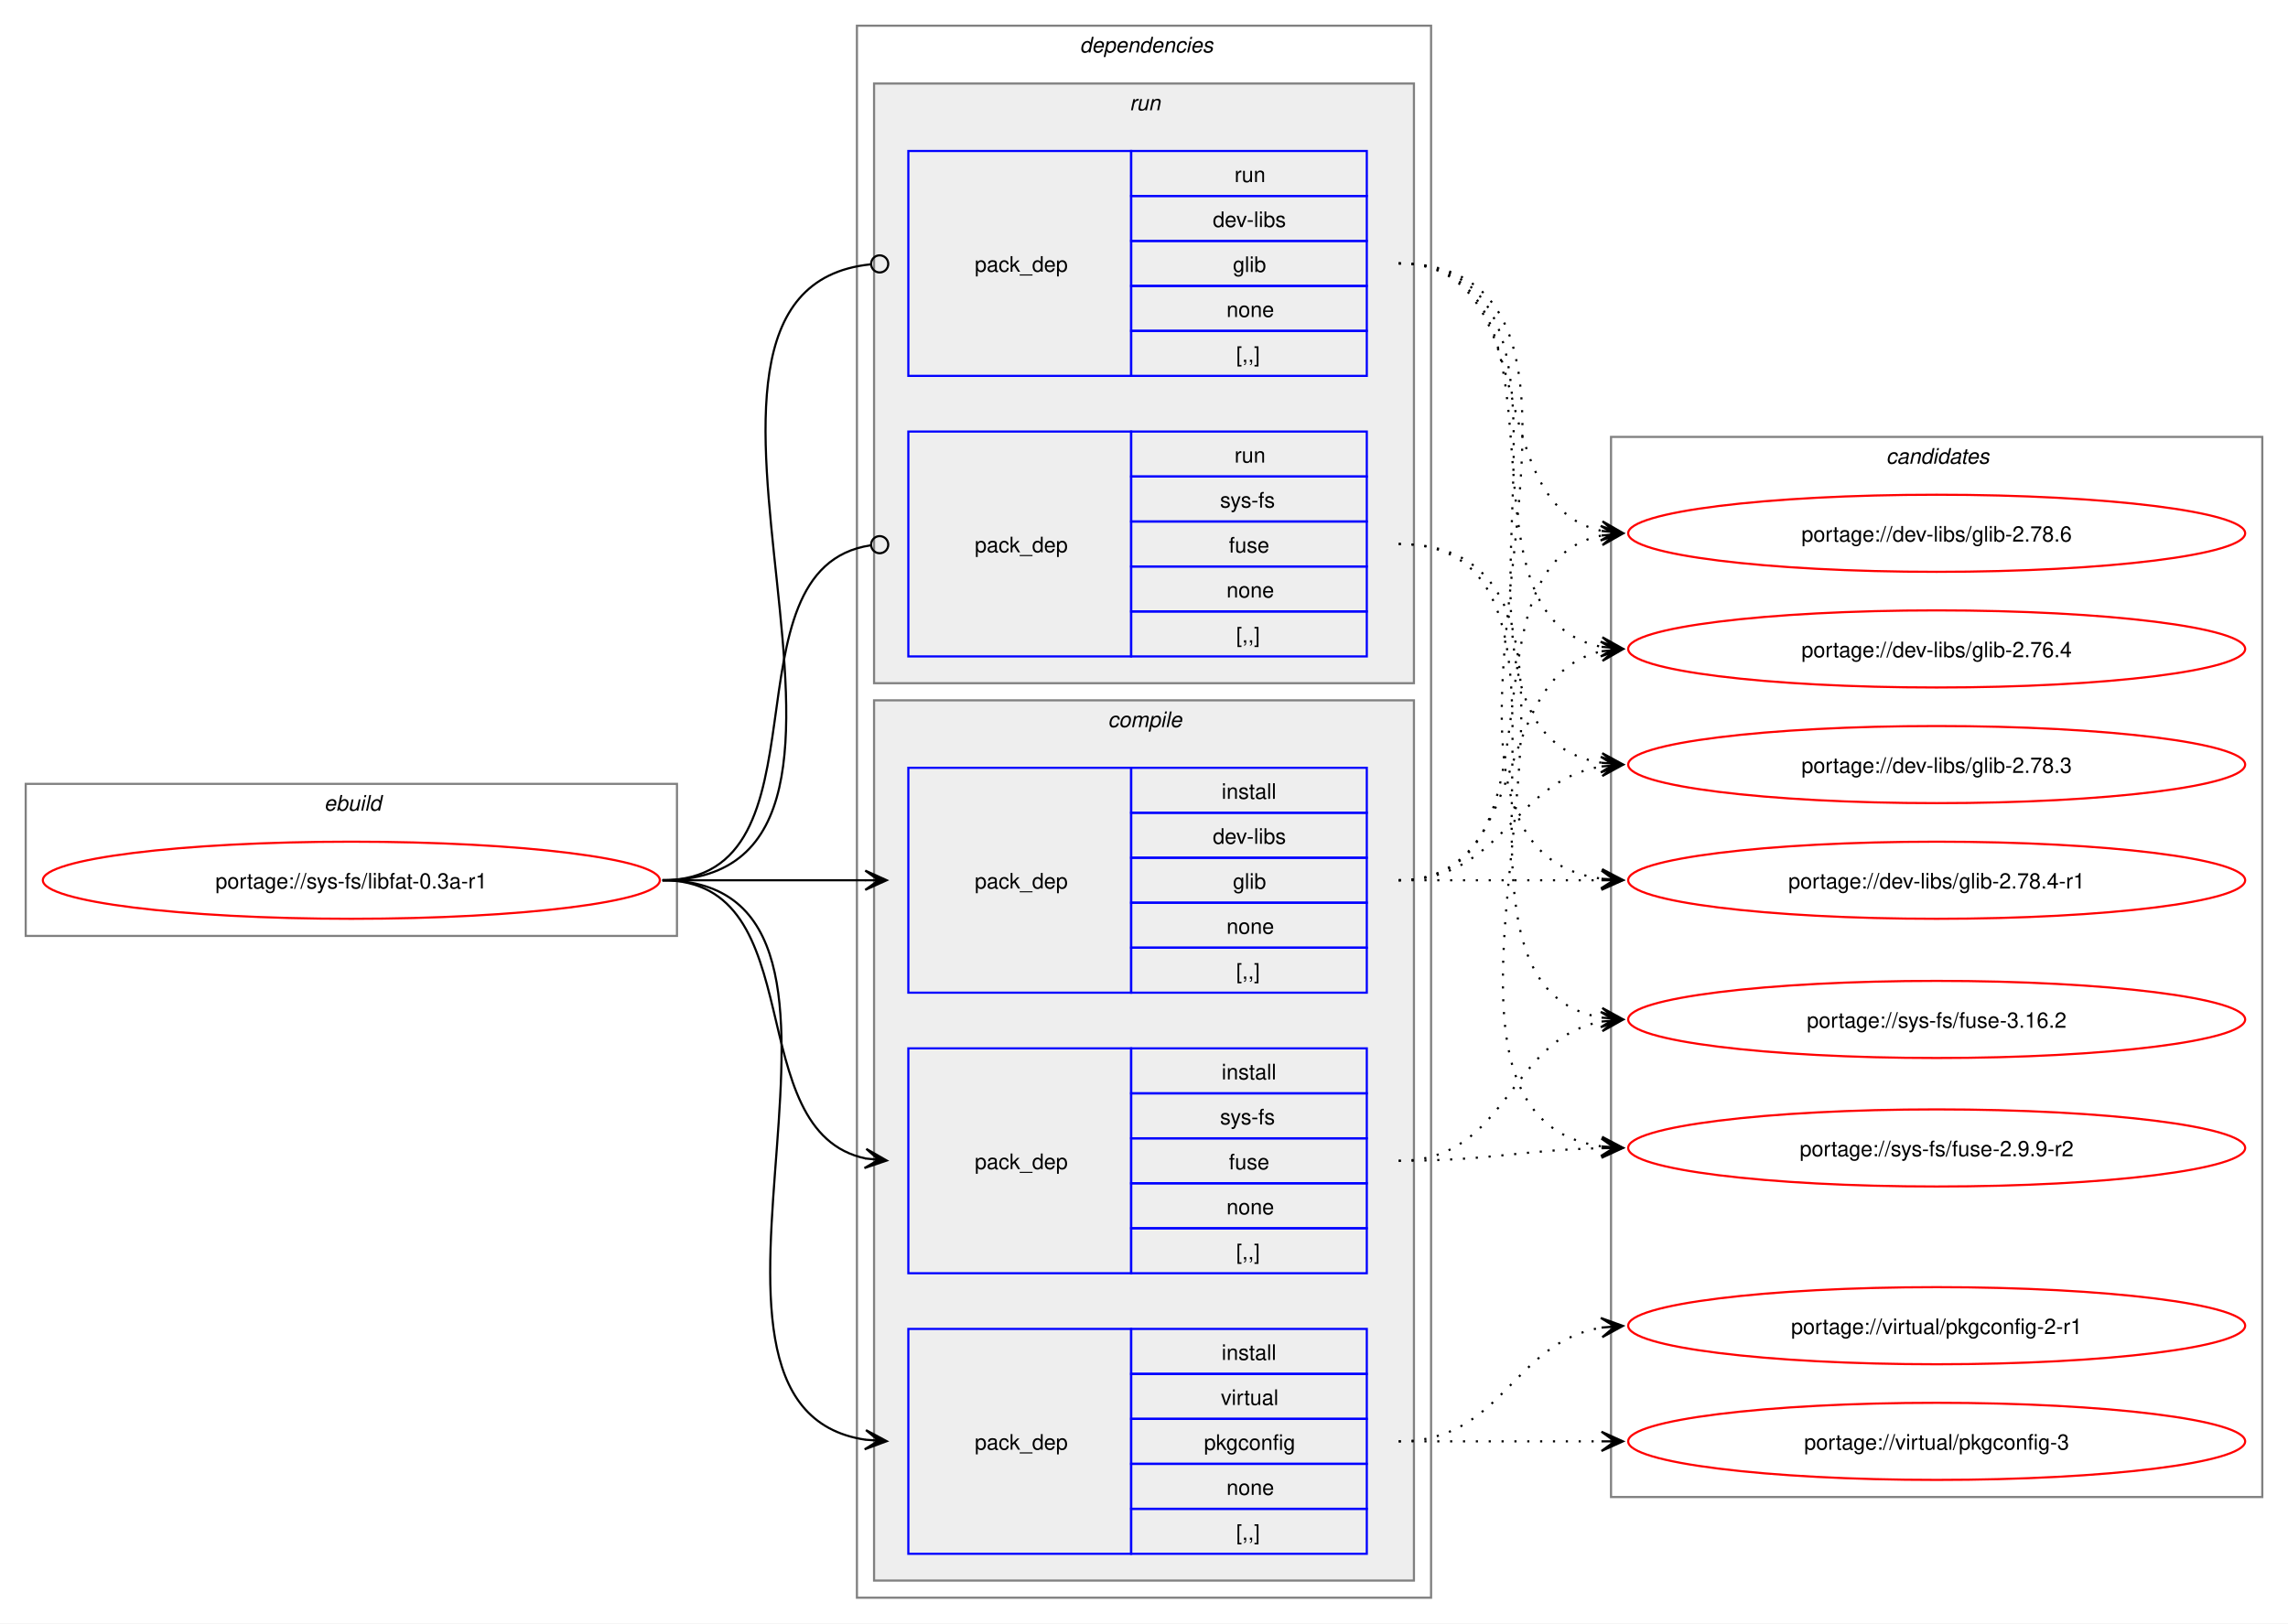
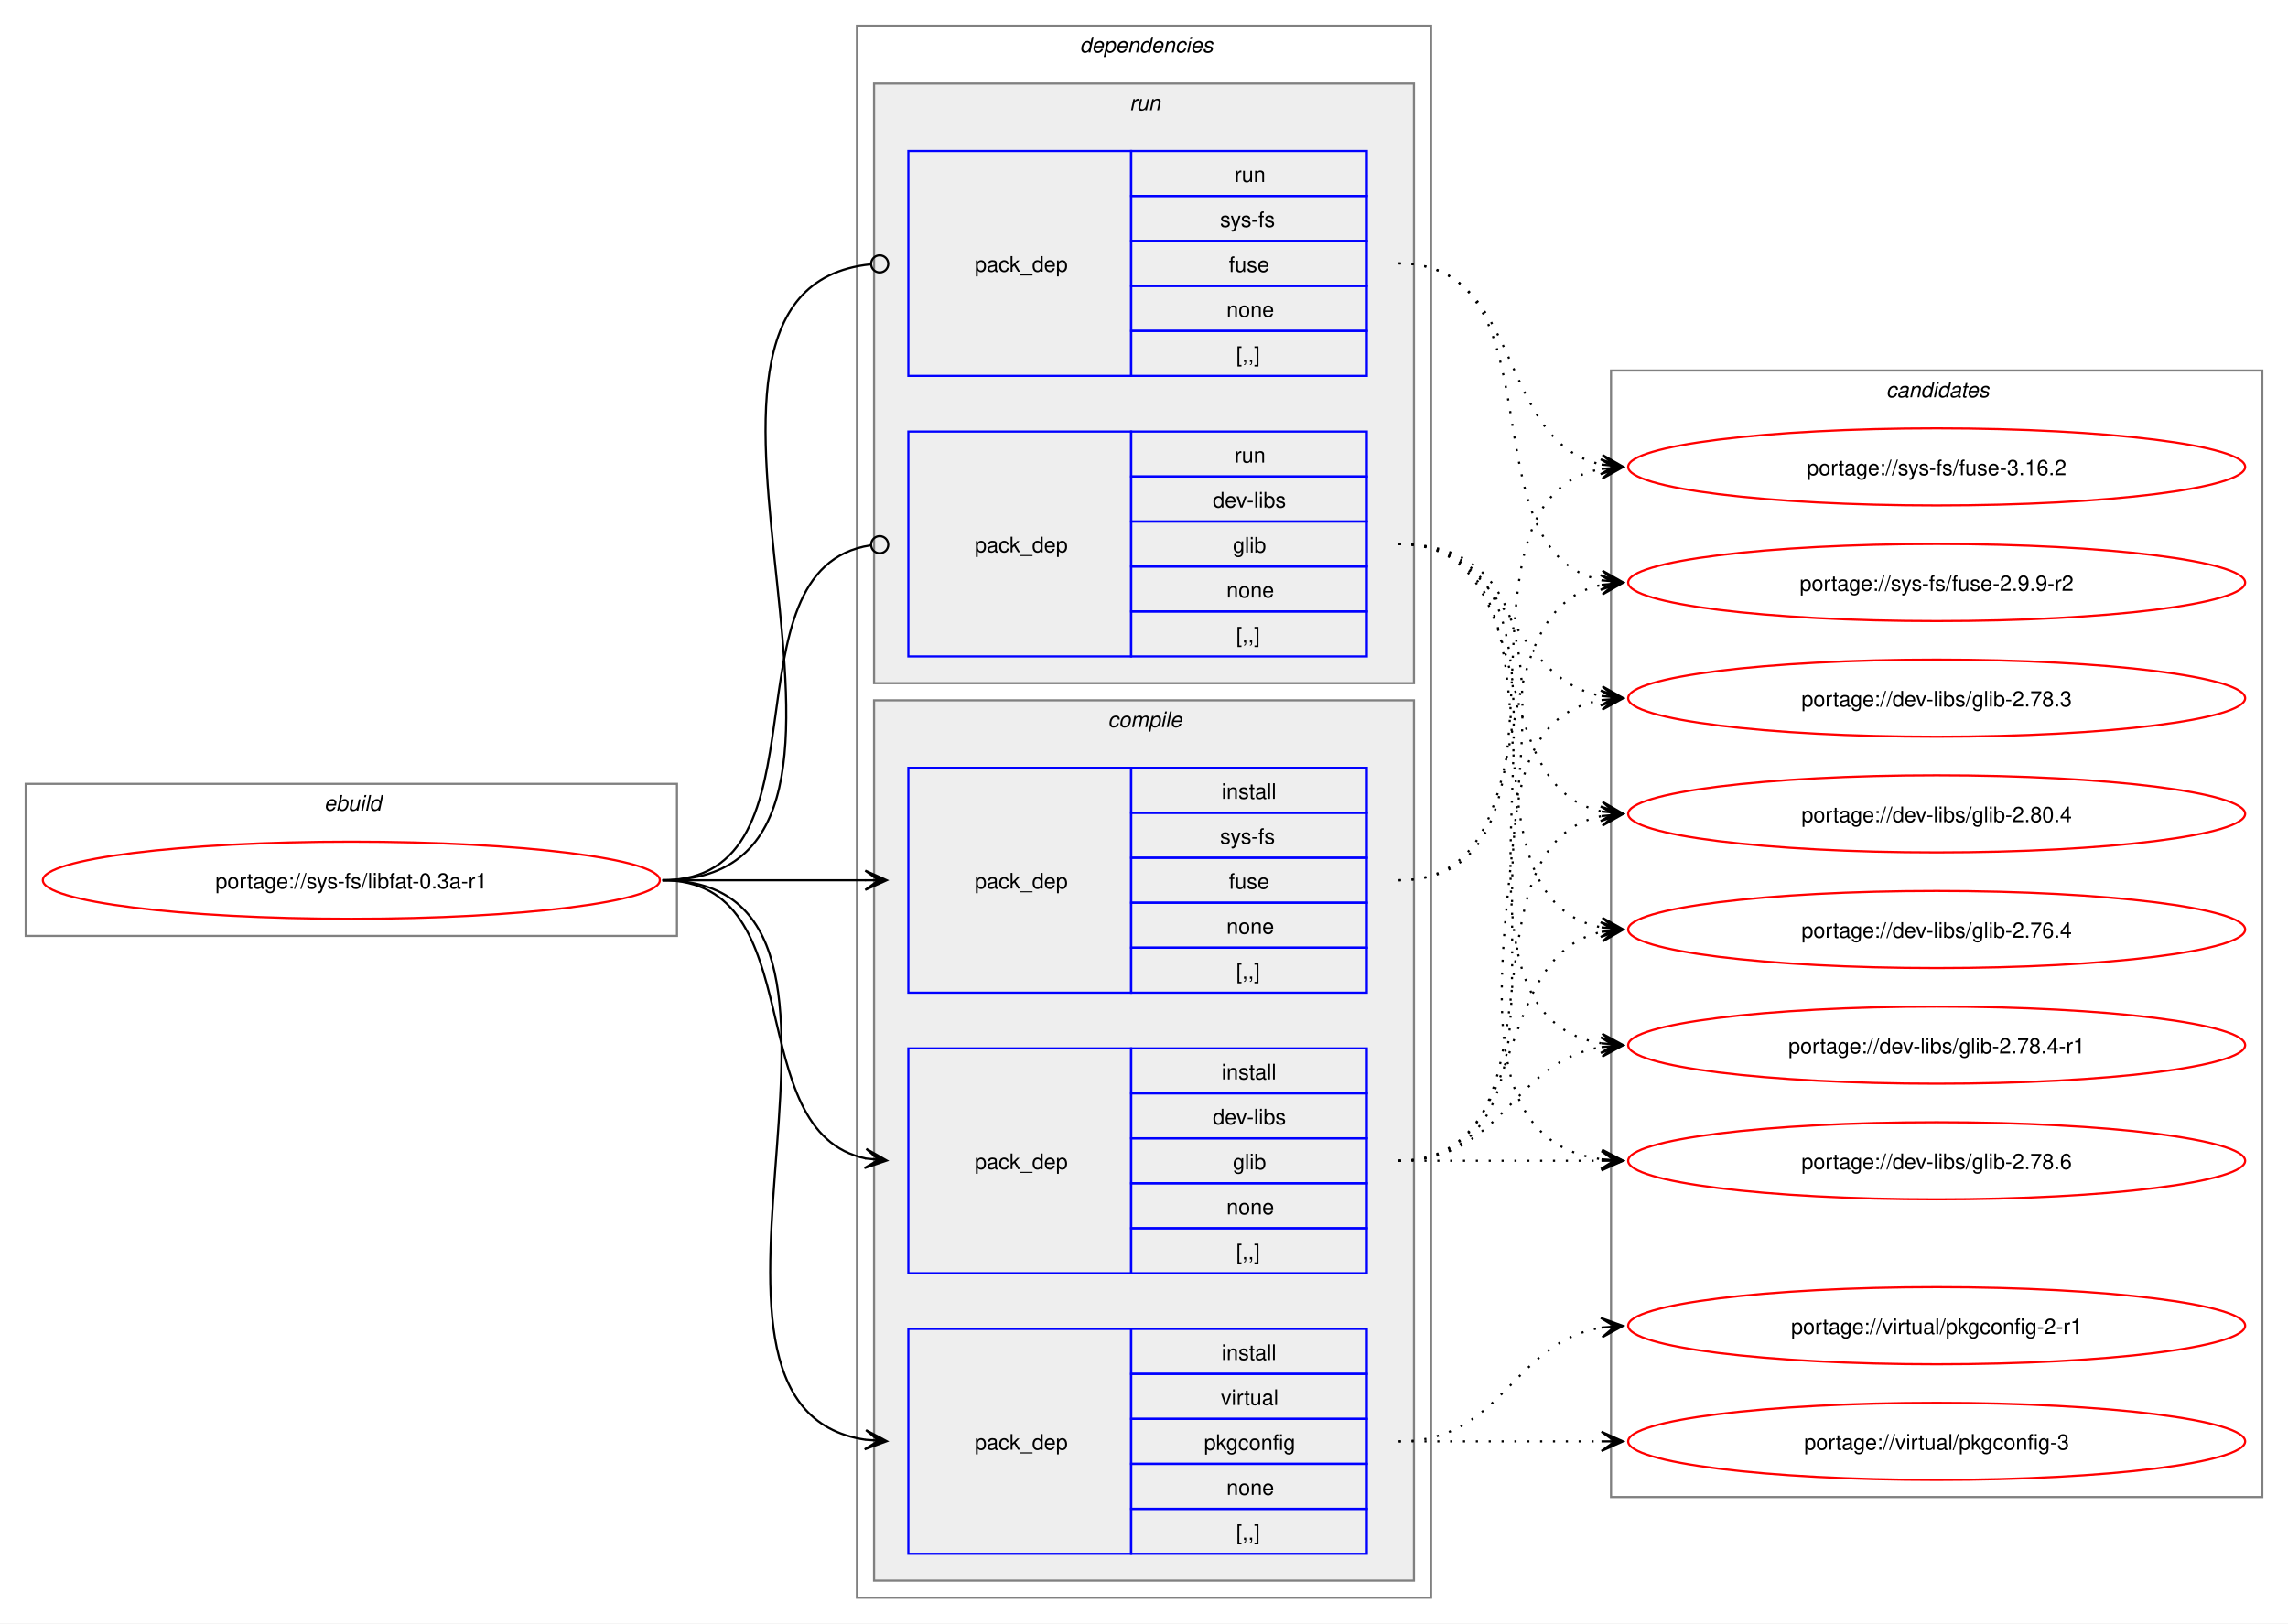
<svg xmlns="http://www.w3.org/2000/svg" xmlns:xlink="http://www.w3.org/1999/xlink" width="1068pt" height="758pt" viewBox="0.00 0.00 1068.00 758.00">
  <g id="graph0" class="graph" transform="scale(1 1) rotate(0) translate(4 754)">
    <polygon fill="white" stroke="none" points="-4,4 -4,-754 1064,-754 1064,4 -4,4" />
    <g id="clust1" class="cluster">
      <polygon fill="none" stroke="gray" points="8,-317 8,-388 312,-388 312,-317 8,-317" />
      <text text-anchor="start" x="147.25" y="-375.5" font-family="Helvetica,sans-Serif" font-style="italic" font-size="10.00">ebuild</text>
    </g>
    <g id="clust2" class="cluster">
      <polygon fill="none" stroke="gray" points="396,-8 396,-742 664,-742 664,-8 396,-8" />
      <text text-anchor="start" x="500" y="-729.5" font-family="Helvetica,sans-Serif" font-style="italic" font-size="10.00">dependencies</text>
    </g>
    <g id="clust3" class="cluster">
      <polygon fill="#eeeeee" stroke="gray" points="404,-16 404,-427 656,-427 656,-16 404,-16" />
      <text text-anchor="start" x="513.12" y="-414.5" font-family="Helvetica,sans-Serif" font-style="italic" font-size="10.00">compile</text>
    </g>
    <g id="clust8" class="cluster">
      <polygon fill="#eeeeee" stroke="gray" points="404,-435 404,-715 656,-715 656,-435 404,-435" />
      <text text-anchor="start" x="523.25" y="-702.5" font-family="Helvetica,sans-Serif" font-style="italic" font-size="10.00">run</text>
    </g>
    <g id="clust11" class="cluster">
-       <polygon fill="none" stroke="gray" points="748,-55 748,-550 1052,-550 1052,-55 748,-55" />
-       <text text-anchor="start" x="876.38" y="-537.5" font-family="Helvetica,sans-Serif" font-style="italic" font-size="10.00">candidates</text>
+       <polygon fill="none" stroke="gray" points="748,-55 748,-581 1052,-581 1052,-55 748,-55" />
+       <text text-anchor="start" x="876.38" y="-568.5" font-family="Helvetica,sans-Serif" font-style="italic" font-size="10.00">candidates</text>
    </g>
    <g id="node1" class="node">
      <g id="a_node1">
        <a xlink:href="../sys-fs/libfat-0.3a-r1.svg" xlink:title="portage://sys-fs/libfat-0.3a-r1">
          <ellipse fill="none" stroke="red" cx="160" cy="-343" rx="144" ry="18" />
          <text text-anchor="middle" x="160" y="-339.12" font-family="Helvetica,sans-Serif" font-size="10.00">portage://sys-fs/libfat-0.3a-r1</text>
        </a>
      </g>
    </g>
    <g id="node2" class="node">
+       <polygon fill="none" stroke="blue" points="420,-159.5 420,-264.5 524,-264.5 524,-159.5 420,-159.5" />
+       <text text-anchor="start" x="451" y="-208.12" font-family="Helvetica,sans-Serif" font-size="10.00">pack_dep</text>
+       <polygon fill="none" stroke="blue" points="524,-243.5 524,-264.5 634,-264.5 634,-243.5 524,-243.5" />
+       <text text-anchor="start" x="566.25" y="-250" font-family="Helvetica,sans-Serif" font-size="10.00">install</text>
+       <polygon fill="none" stroke="blue" points="524,-222.5 524,-243.5 634,-243.5 634,-222.5 524,-222.5" />
+       <text text-anchor="start" x="562.12" y="-229" font-family="Helvetica,sans-Serif" font-size="10.00">dev-libs</text>
+       <polygon fill="none" stroke="blue" points="524,-201.5 524,-222.5 634,-222.5 634,-201.5 524,-201.5" />
+       <text text-anchor="start" x="571.5" y="-208" font-family="Helvetica,sans-Serif" font-size="10.00">glib</text>
+       <polygon fill="none" stroke="blue" points="524,-180.5 524,-201.5 634,-201.5 634,-180.5 524,-180.5" />
+       <text text-anchor="start" x="568.5" y="-187" font-family="Helvetica,sans-Serif" font-size="10.00">none</text>
+       <polygon fill="none" stroke="blue" points="524,-159.5 524,-180.5 634,-180.5 634,-159.5 524,-159.5" />
+       <text text-anchor="start" x="573" y="-166" font-family="Helvetica,sans-Serif" font-size="10.00">[,,]</text>
+     </g>
+     <g id="edge1" class="edge">
+       <path fill="none" stroke="black" d="M305.23,-343C376.15,-343 340.55,-225.45 400.22,-213.05" />
+       <polygon fill="black" stroke="black" points="409.9,-212.12 400.38,-217.56 406.14,-212.48 399.95,-213.08 399.95,-213.08 399.95,-213.08 406.14,-212.48 399.51,-208.6 409.9,-212.12" />
+     </g>
+     <g id="node3" class="node">
      <polygon fill="none" stroke="blue" points="420,-290.5 420,-395.5 524,-395.5 524,-290.5 420,-290.5" />
      <text text-anchor="start" x="451" y="-339.12" font-family="Helvetica,sans-Serif" font-size="10.00">pack_dep</text>
      <polygon fill="none" stroke="blue" points="524,-374.5 524,-395.5 634,-395.5 634,-374.5 524,-374.5" />
      <text text-anchor="start" x="566.25" y="-381" font-family="Helvetica,sans-Serif" font-size="10.00">install</text>
      <polygon fill="none" stroke="blue" points="524,-353.5 524,-374.5 634,-374.5 634,-353.5 524,-353.5" />
-       <text text-anchor="start" x="562.12" y="-360" font-family="Helvetica,sans-Serif" font-size="10.00">dev-libs</text>
+       <text text-anchor="start" x="565.5" y="-360" font-family="Helvetica,sans-Serif" font-size="10.00">sys-fs</text>
      <polygon fill="none" stroke="blue" points="524,-332.5 524,-353.5 634,-353.5 634,-332.5 524,-332.5" />
-       <text text-anchor="start" x="571.5" y="-339" font-family="Helvetica,sans-Serif" font-size="10.00">glib</text>
+       <text text-anchor="start" x="569.62" y="-339" font-family="Helvetica,sans-Serif" font-size="10.00">fuse</text>
      <polygon fill="none" stroke="blue" points="524,-311.5 524,-332.5 634,-332.5 634,-311.5 524,-311.5" />
      <text text-anchor="start" x="568.5" y="-318" font-family="Helvetica,sans-Serif" font-size="10.00">none</text>
      <polygon fill="none" stroke="blue" points="524,-290.5 524,-311.5 634,-311.5 634,-290.5 524,-290.5" />
      <text text-anchor="start" x="573" y="-297" font-family="Helvetica,sans-Serif" font-size="10.00">[,,]</text>
    </g>
-     <g id="edge1" class="edge">
+     <g id="edge2" class="edge">
      <path fill="none" stroke="black" d="M305.23,-343C348.43,-343 361.89,-343 400.21,-343" />
      <polygon fill="black" stroke="black" points="409.89,-343 399.89,-347.5 406.11,-343 399.89,-343 399.89,-343 399.89,-343 406.11,-343 399.89,-338.5 409.89,-343" />
-     </g>
-     <g id="node3" class="node">
-       <polygon fill="none" stroke="blue" points="420,-159.5 420,-264.5 524,-264.5 524,-159.5 420,-159.5" />
-       <text text-anchor="start" x="451" y="-208.12" font-family="Helvetica,sans-Serif" font-size="10.00">pack_dep</text>
-       <polygon fill="none" stroke="blue" points="524,-243.5 524,-264.5 634,-264.5 634,-243.5 524,-243.5" />
-       <text text-anchor="start" x="566.25" y="-250" font-family="Helvetica,sans-Serif" font-size="10.00">install</text>
-       <polygon fill="none" stroke="blue" points="524,-222.5 524,-243.5 634,-243.5 634,-222.5 524,-222.5" />
-       <text text-anchor="start" x="565.5" y="-229" font-family="Helvetica,sans-Serif" font-size="10.00">sys-fs</text>
-       <polygon fill="none" stroke="blue" points="524,-201.5 524,-222.5 634,-222.5 634,-201.5 524,-201.5" />
-       <text text-anchor="start" x="569.62" y="-208" font-family="Helvetica,sans-Serif" font-size="10.00">fuse</text>
-       <polygon fill="none" stroke="blue" points="524,-180.5 524,-201.5 634,-201.5 634,-180.5 524,-180.5" />
-       <text text-anchor="start" x="568.5" y="-187" font-family="Helvetica,sans-Serif" font-size="10.00">none</text>
-       <polygon fill="none" stroke="blue" points="524,-159.5 524,-180.5 634,-180.5 634,-159.5 524,-159.5" />
-       <text text-anchor="start" x="573" y="-166" font-family="Helvetica,sans-Serif" font-size="10.00">[,,]</text>
-     </g>
-     <g id="edge2" class="edge">
-       <path fill="none" stroke="black" d="M305.23,-343C376.15,-343 340.55,-225.45 400.22,-213.05" />
-       <polygon fill="black" stroke="black" points="409.9,-212.12 400.38,-217.56 406.14,-212.48 399.95,-213.08 399.95,-213.08 399.95,-213.08 406.14,-212.48 399.51,-208.6 409.9,-212.12" />
    </g>
    <g id="node4" class="node">
      <polygon fill="none" stroke="blue" points="420,-28.5 420,-133.5 524,-133.5 524,-28.5 420,-28.5" />
      <text text-anchor="start" x="451" y="-77.12" font-family="Helvetica,sans-Serif" font-size="10.00">pack_dep</text>
      <polygon fill="none" stroke="blue" points="524,-112.5 524,-133.5 634,-133.5 634,-112.5 524,-112.5" />
      <text text-anchor="start" x="566.25" y="-119" font-family="Helvetica,sans-Serif" font-size="10.00">install</text>
      <polygon fill="none" stroke="blue" points="524,-91.5 524,-112.5 634,-112.5 634,-91.5 524,-91.5" />
      <text text-anchor="start" x="565.88" y="-98" font-family="Helvetica,sans-Serif" font-size="10.00">virtual</text>
      <polygon fill="none" stroke="blue" points="524,-70.5 524,-91.5 634,-91.5 634,-70.5 524,-70.5" />
      <text text-anchor="start" x="558" y="-77" font-family="Helvetica,sans-Serif" font-size="10.00">pkgconfig</text>
      <polygon fill="none" stroke="blue" points="524,-49.5 524,-70.5 634,-70.5 634,-49.5 524,-49.5" />
      <text text-anchor="start" x="568.5" y="-56" font-family="Helvetica,sans-Serif" font-size="10.00">none</text>
      <polygon fill="none" stroke="blue" points="524,-28.5 524,-49.5 634,-49.5 634,-28.5 524,-28.5" />
      <text text-anchor="start" x="573" y="-35" font-family="Helvetica,sans-Serif" font-size="10.00">[,,]</text>
    </g>
    <g id="edge3" class="edge">
      <path fill="none" stroke="black" d="M305.23,-343C426.9,-343 294.34,-97.12 400.11,-81.75" />
      <polygon fill="black" stroke="black" points="409.9,-81.08 400.23,-86.25 406.12,-81.34 399.92,-81.77 399.92,-81.77 399.92,-81.77 406.12,-81.34 399.61,-77.28 409.9,-81.08" />
    </g>
    <g id="node5" class="node">
+       <polygon fill="none" stroke="blue" points="420,-447.5 420,-552.5 524,-552.5 524,-447.5 420,-447.5" />
+       <text text-anchor="start" x="451" y="-496.12" font-family="Helvetica,sans-Serif" font-size="10.00">pack_dep</text>
+       <polygon fill="none" stroke="blue" points="524,-531.5 524,-552.5 634,-552.5 634,-531.5 524,-531.5" />
+       <text text-anchor="start" x="572.25" y="-538" font-family="Helvetica,sans-Serif" font-size="10.00">run</text>
+       <polygon fill="none" stroke="blue" points="524,-510.5 524,-531.5 634,-531.5 634,-510.5 524,-510.5" />
+       <text text-anchor="start" x="562.12" y="-517" font-family="Helvetica,sans-Serif" font-size="10.00">dev-libs</text>
+       <polygon fill="none" stroke="blue" points="524,-489.5 524,-510.5 634,-510.5 634,-489.5 524,-489.5" />
+       <text text-anchor="start" x="571.5" y="-496" font-family="Helvetica,sans-Serif" font-size="10.00">glib</text>
+       <polygon fill="none" stroke="blue" points="524,-468.5 524,-489.5 634,-489.5 634,-468.5 524,-468.5" />
+       <text text-anchor="start" x="568.5" y="-475" font-family="Helvetica,sans-Serif" font-size="10.00">none</text>
+       <polygon fill="none" stroke="blue" points="524,-447.5 524,-468.5 634,-468.5 634,-447.5 524,-447.5" />
+       <text text-anchor="start" x="573" y="-454" font-family="Helvetica,sans-Serif" font-size="10.00">[,,]</text>
+     </g>
+     <g id="edge4" class="edge">
+       <path fill="none" stroke="black" d="M305.23,-343C386.27,-343 331.38,-488.56 402.33,-499.37" />
+       <ellipse fill="none" stroke="black" cx="406.62" cy="-499.68" rx="4" ry="4" />
+     </g>
+     <g id="node6" class="node">
      <polygon fill="none" stroke="blue" points="420,-578.5 420,-683.5 524,-683.5 524,-578.5 420,-578.5" />
      <text text-anchor="start" x="451" y="-627.12" font-family="Helvetica,sans-Serif" font-size="10.00">pack_dep</text>
      <polygon fill="none" stroke="blue" points="524,-662.5 524,-683.5 634,-683.5 634,-662.5 524,-662.5" />
      <text text-anchor="start" x="572.25" y="-669" font-family="Helvetica,sans-Serif" font-size="10.00">run</text>
      <polygon fill="none" stroke="blue" points="524,-641.5 524,-662.5 634,-662.5 634,-641.5 524,-641.5" />
-       <text text-anchor="start" x="562.12" y="-648" font-family="Helvetica,sans-Serif" font-size="10.00">dev-libs</text>
+       <text text-anchor="start" x="565.5" y="-648" font-family="Helvetica,sans-Serif" font-size="10.00">sys-fs</text>
      <polygon fill="none" stroke="blue" points="524,-620.5 524,-641.5 634,-641.5 634,-620.5 524,-620.5" />
-       <text text-anchor="start" x="571.5" y="-627" font-family="Helvetica,sans-Serif" font-size="10.00">glib</text>
+       <text text-anchor="start" x="569.62" y="-627" font-family="Helvetica,sans-Serif" font-size="10.00">fuse</text>
      <polygon fill="none" stroke="blue" points="524,-599.5 524,-620.5 634,-620.5 634,-599.5 524,-599.5" />
      <text text-anchor="start" x="568.5" y="-606" font-family="Helvetica,sans-Serif" font-size="10.00">none</text>
      <polygon fill="none" stroke="blue" points="524,-578.5 524,-599.5 634,-599.5 634,-578.5 524,-578.5" />
      <text text-anchor="start" x="573" y="-585" font-family="Helvetica,sans-Serif" font-size="10.00">[,,]</text>
    </g>
-     <g id="edge4" class="edge">
+     <g id="edge5" class="edge">
      <path fill="none" stroke="black" d="M305.23,-343C438.55,-343 282.08,-618.21 402.37,-630.57" />
      <ellipse fill="none" stroke="black" cx="406.62" cy="-630.78" rx="4" ry="4" />
    </g>
-     <g id="node6" class="node">
-       <polygon fill="none" stroke="blue" points="420,-447.5 420,-552.5 524,-552.5 524,-447.5 420,-447.5" />
-       <text text-anchor="start" x="451" y="-496.12" font-family="Helvetica,sans-Serif" font-size="10.00">pack_dep</text>
-       <polygon fill="none" stroke="blue" points="524,-531.5 524,-552.5 634,-552.5 634,-531.5 524,-531.5" />
-       <text text-anchor="start" x="572.25" y="-538" font-family="Helvetica,sans-Serif" font-size="10.00">run</text>
-       <polygon fill="none" stroke="blue" points="524,-510.5 524,-531.5 634,-531.5 634,-510.5 524,-510.5" />
-       <text text-anchor="start" x="565.5" y="-517" font-family="Helvetica,sans-Serif" font-size="10.00">sys-fs</text>
-       <polygon fill="none" stroke="blue" points="524,-489.5 524,-510.5 634,-510.5 634,-489.5 524,-489.5" />
-       <text text-anchor="start" x="569.62" y="-496" font-family="Helvetica,sans-Serif" font-size="10.00">fuse</text>
-       <polygon fill="none" stroke="blue" points="524,-468.5 524,-489.5 634,-489.5 634,-468.5 524,-468.5" />
-       <text text-anchor="start" x="568.5" y="-475" font-family="Helvetica,sans-Serif" font-size="10.00">none</text>
-       <polygon fill="none" stroke="blue" points="524,-447.5 524,-468.5 634,-468.5 634,-447.5 524,-447.5" />
-       <text text-anchor="start" x="573" y="-454" font-family="Helvetica,sans-Serif" font-size="10.00">[,,]</text>
-     </g>
-     <g id="edge5" class="edge">
-       <path fill="none" stroke="black" d="M305.23,-343C386.27,-343 331.38,-488.56 402.33,-499.37" />
-       <ellipse fill="none" stroke="black" cx="406.62" cy="-499.68" rx="4" ry="4" />
-     </g>
    <g id="node7" class="node">
      <g id="a_node7">
-         <a xlink:href="../dev-libs/glib-2.78.6.svg" xlink:title="portage://dev-libs/glib-2.78.6">
-           <ellipse fill="none" stroke="red" cx="900" cy="-505" rx="144" ry="18" />
-           <text text-anchor="middle" x="900" y="-501.12" font-family="Helvetica,sans-Serif" font-size="10.00">portage://dev-libs/glib-2.78.6</text>
+         <a xlink:href="../dev-libs/glib-2.80.4.svg" xlink:title="portage://dev-libs/glib-2.80.4">
+           <ellipse fill="none" stroke="red" cx="900" cy="-374" rx="144" ry="18" />
+           <text text-anchor="middle" x="900" y="-370.12" font-family="Helvetica,sans-Serif" font-size="10.00">portage://dev-libs/glib-2.80.4</text>
        </a>
      </g>
    </g>
    <g id="edge6" class="edge">
-       <path fill="none" stroke="black" stroke-dasharray="1,5" d="M648.89,-343C730.87,-343 674.62,-490.17 743.64,-503.97" />
-       <polygon fill="black" stroke="black" points="753.55,-504.89 743.18,-508.44 749.79,-504.54 743.6,-503.96 743.6,-503.96 743.6,-503.96 749.79,-504.54 744.01,-499.48 753.55,-504.89" />
+       <path fill="none" stroke="black" stroke-dasharray="1,5" d="M648.89,-212C730.87,-212 674.62,-359.17 743.64,-372.97" />
+       <polygon fill="black" stroke="black" points="753.55,-373.89 743.18,-377.44 749.79,-373.54 743.6,-372.96 743.6,-372.96 743.6,-372.96 749.79,-373.54 744.01,-368.48 753.55,-373.89" />
    </g>
    <g id="node8" class="node">
      <g id="a_node8">
-         <a xlink:href="../dev-libs/glib-2.78.4-r1.svg" xlink:title="portage://dev-libs/glib-2.78.4-r1">
-           <ellipse fill="none" stroke="red" cx="900" cy="-343" rx="144" ry="18" />
-           <text text-anchor="middle" x="900" y="-339.12" font-family="Helvetica,sans-Serif" font-size="10.00">portage://dev-libs/glib-2.78.4-r1</text>
+         <a xlink:href="../dev-libs/glib-2.78.6.svg" xlink:title="portage://dev-libs/glib-2.78.6">
+           <ellipse fill="none" stroke="red" cx="900" cy="-212" rx="144" ry="18" />
+           <text text-anchor="middle" x="900" y="-208.12" font-family="Helvetica,sans-Serif" font-size="10.00">portage://dev-libs/glib-2.78.6</text>
        </a>
      </g>
    </g>
    <g id="edge7" class="edge">
-       <path fill="none" stroke="black" stroke-dasharray="1,5" d="M648.89,-343C692.08,-343 705.54,-343 743.86,-343" />
-       <polygon fill="black" stroke="black" points="753.55,-343 743.55,-347.5 749.77,-343 743.55,-343 743.55,-343 743.55,-343 749.77,-343 743.55,-338.5 753.55,-343" />
+       <path fill="none" stroke="black" stroke-dasharray="1,5" d="M648.89,-212C692.08,-212 705.54,-212 743.86,-212" />
+       <polygon fill="black" stroke="black" points="753.55,-212 743.55,-216.5 749.77,-212 743.55,-212 743.55,-212 743.55,-212 749.77,-212 743.55,-207.5 753.55,-212" />
    </g>
    <g id="node9" class="node">
      <g id="a_node9">
-         <a xlink:href="../dev-libs/glib-2.78.3.svg" xlink:title="portage://dev-libs/glib-2.78.3">
-           <ellipse fill="none" stroke="red" cx="900" cy="-397" rx="144" ry="18" />
-           <text text-anchor="middle" x="900" y="-393.12" font-family="Helvetica,sans-Serif" font-size="10.00">portage://dev-libs/glib-2.78.3</text>
+         <a xlink:href="../dev-libs/glib-2.78.4-r1.svg" xlink:title="portage://dev-libs/glib-2.78.4-r1">
+           <ellipse fill="none" stroke="red" cx="900" cy="-266" rx="144" ry="18" />
+           <text text-anchor="middle" x="900" y="-262.12" font-family="Helvetica,sans-Serif" font-size="10.00">portage://dev-libs/glib-2.78.4-r1</text>
        </a>
      </g>
    </g>
    <g id="edge8" class="edge">
-       <path fill="none" stroke="black" stroke-dasharray="1,5" d="M648.89,-343C697.79,-343 701.62,-389.28 743.83,-396.15" />
-       <polygon fill="black" stroke="black" points="753.55,-396.91 743.23,-400.62 749.78,-396.61 743.58,-396.13 743.58,-396.13 743.58,-396.13 749.78,-396.61 743.93,-391.65 753.55,-396.91" />
+       <path fill="none" stroke="black" stroke-dasharray="1,5" d="M648.89,-212C697.79,-212 701.62,-258.28 743.83,-265.15" />
+       <polygon fill="black" stroke="black" points="753.55,-265.91 743.23,-269.62 749.78,-265.61 743.58,-265.13 743.58,-265.13 743.58,-265.13 749.78,-265.61 743.93,-260.65 753.55,-265.91" />
    </g>
    <g id="node10" class="node">
      <g id="a_node10">
-         <a xlink:href="../dev-libs/glib-2.76.4.svg" xlink:title="portage://dev-libs/glib-2.76.4">
-           <ellipse fill="none" stroke="red" cx="900" cy="-451" rx="144" ry="18" />
-           <text text-anchor="middle" x="900" y="-447.12" font-family="Helvetica,sans-Serif" font-size="10.00">portage://dev-libs/glib-2.76.4</text>
+         <a xlink:href="../dev-libs/glib-2.78.3.svg" xlink:title="portage://dev-libs/glib-2.78.3">
+           <ellipse fill="none" stroke="red" cx="900" cy="-428" rx="144" ry="18" />
+           <text text-anchor="middle" x="900" y="-424.12" font-family="Helvetica,sans-Serif" font-size="10.00">portage://dev-libs/glib-2.78.3</text>
        </a>
      </g>
    </g>
    <g id="edge9" class="edge">
-       <path fill="none" stroke="black" stroke-dasharray="1,5" d="M648.89,-343C712.17,-343 690.57,-438.71 743.9,-449.93" />
-       <polygon fill="black" stroke="black" points="753.55,-450.88 743.16,-454.38 749.79,-450.51 743.6,-449.9 743.6,-449.9 743.6,-449.9 749.79,-450.51 744.04,-445.42 753.55,-450.88" />
+       <path fill="none" stroke="black" stroke-dasharray="1,5" d="M648.89,-212C751.83,-212 655.57,-412.27 743.73,-427.13" />
+       <polygon fill="black" stroke="black" points="753.55,-427.9 743.23,-431.6 749.78,-427.61 743.58,-427.12 743.58,-427.12 743.58,-427.12 749.78,-427.61 743.94,-422.63 753.55,-427.9" />
    </g>
    <g id="node11" class="node">
      <g id="a_node11">
-         <a xlink:href="../sys-fs/fuse-3.16.2.svg" xlink:title="portage://sys-fs/fuse-3.16.2">
-           <ellipse fill="none" stroke="red" cx="900" cy="-278" rx="144" ry="18" />
-           <text text-anchor="middle" x="900" y="-274.12" font-family="Helvetica,sans-Serif" font-size="10.00">portage://sys-fs/fuse-3.16.2</text>
+         <a xlink:href="../dev-libs/glib-2.76.4.svg" xlink:title="portage://dev-libs/glib-2.76.4">
+           <ellipse fill="none" stroke="red" cx="900" cy="-320" rx="144" ry="18" />
+           <text text-anchor="middle" x="900" y="-316.12" font-family="Helvetica,sans-Serif" font-size="10.00">portage://dev-libs/glib-2.76.4</text>
        </a>
      </g>
    </g>
    <g id="edge10" class="edge">
-       <path fill="none" stroke="black" stroke-dasharray="1,5" d="M648.89,-212C700.33,-212 699.73,-268.81 743.65,-277.02" />
-       <polygon fill="black" stroke="black" points="753.55,-277.89 743.19,-281.49 749.79,-277.56 743.59,-277.01 743.59,-277.01 743.59,-277.01 749.79,-277.56 743.99,-272.53 753.55,-277.89" />
+       <path fill="none" stroke="black" stroke-dasharray="1,5" d="M648.89,-212C712.17,-212 690.57,-307.71 743.9,-318.93" />
+       <polygon fill="black" stroke="black" points="753.55,-319.88 743.16,-323.38 749.79,-319.51 743.6,-318.9 743.6,-318.9 743.6,-318.9 749.79,-319.51 744.04,-314.42 753.55,-319.88" />
    </g>
    <g id="node12" class="node">
      <g id="a_node12">
-         <a xlink:href="../sys-fs/fuse-2.9.9-r2.svg" xlink:title="portage://sys-fs/fuse-2.9.9-r2">
-           <ellipse fill="none" stroke="red" cx="900" cy="-218" rx="144" ry="18" />
-           <text text-anchor="middle" x="900" y="-214.12" font-family="Helvetica,sans-Serif" font-size="10.00">portage://sys-fs/fuse-2.9.9-r2</text>
+         <a xlink:href="../sys-fs/fuse-3.16.2.svg" xlink:title="portage://sys-fs/fuse-3.16.2">
+           <ellipse fill="none" stroke="red" cx="900" cy="-536" rx="144" ry="18" />
+           <text text-anchor="middle" x="900" y="-532.12" font-family="Helvetica,sans-Serif" font-size="10.00">portage://sys-fs/fuse-3.16.2</text>
        </a>
      </g>
    </g>
    <g id="edge11" class="edge">
-       <path fill="none" stroke="black" stroke-dasharray="1,5" d="M648.89,-212C692.15,-212 705.49,-217.06 743.84,-217.89" />
-       <polygon fill="black" stroke="black" points="753.55,-217.99 743.5,-222.38 749.77,-217.95 743.55,-217.88 743.55,-217.88 743.55,-217.88 749.77,-217.95 743.6,-213.38 753.55,-217.99" />
+       <path fill="none" stroke="black" stroke-dasharray="1,5" d="M648.89,-343C742.71,-343 663.98,-520.49 743.65,-535.05" />
+       <polygon fill="black" stroke="black" points="753.55,-535.9 743.21,-539.53 749.78,-535.58 743.59,-535.05 743.59,-535.05 743.59,-535.05 749.78,-535.58 743.97,-530.56 753.55,-535.9" />
    </g>
    <g id="node13" class="node">
      <g id="a_node13">
+         <a xlink:href="../sys-fs/fuse-2.9.9-r2.svg" xlink:title="portage://sys-fs/fuse-2.9.9-r2">
+           <ellipse fill="none" stroke="red" cx="900" cy="-482" rx="144" ry="18" />
+           <text text-anchor="middle" x="900" y="-478.12" font-family="Helvetica,sans-Serif" font-size="10.00">portage://sys-fs/fuse-2.9.9-r2</text>
+         </a>
+       </g>
+     </g>
+     <g id="edge12" class="edge">
+       <path fill="none" stroke="black" stroke-dasharray="1,5" d="M648.89,-343C722.6,-343 681.8,-468.24 743.88,-480.96" />
+       <polygon fill="black" stroke="black" points="753.55,-481.88 743.17,-485.41 749.79,-481.52 743.6,-480.93 743.6,-480.93 743.6,-480.93 749.79,-481.52 744.03,-476.45 753.55,-481.88" />
+     </g>
+     <g id="node14" class="node">
+       <g id="a_node14">
        <a xlink:href="../virtual/pkgconfig-3.svg" xlink:title="portage://virtual/pkgconfig-3">
          <ellipse fill="none" stroke="red" cx="900" cy="-81" rx="144" ry="18" />
          <text text-anchor="middle" x="900" y="-77.12" font-family="Helvetica,sans-Serif" font-size="10.00">portage://virtual/pkgconfig-3</text>
        </a>
      </g>
    </g>
-     <g id="edge12" class="edge">
+     <g id="edge13" class="edge">
      <path fill="none" stroke="black" stroke-dasharray="1,5" d="M648.89,-81C692.08,-81 705.54,-81 743.86,-81" />
      <polygon fill="black" stroke="black" points="753.55,-81 743.55,-85.5 749.77,-81 743.55,-81 743.55,-81 743.55,-81 749.77,-81 743.55,-76.5 753.55,-81" />
    </g>
-     <g id="node14" class="node">
-       <g id="a_node14">
+     <g id="node15" class="node">
+       <g id="a_node15">
        <a xlink:href="../virtual/pkgconfig-2-r1.svg" xlink:title="portage://virtual/pkgconfig-2-r1">
          <ellipse fill="none" stroke="red" cx="900" cy="-135" rx="144" ry="18" />
          <text text-anchor="middle" x="900" y="-131.12" font-family="Helvetica,sans-Serif" font-size="10.00">portage://virtual/pkgconfig-2-r1</text>
        </a>
      </g>
    </g>
-     <g id="edge13" class="edge">
+     <g id="edge14" class="edge">
      <path fill="none" stroke="black" stroke-dasharray="1,5" d="M648.89,-81C697.79,-81 701.62,-127.28 743.83,-134.15" />
      <polygon fill="black" stroke="black" points="753.55,-134.91 743.23,-138.62 749.78,-134.61 743.58,-134.13 743.58,-134.13 743.58,-134.13 749.78,-134.61 743.93,-129.65 753.55,-134.91" />
    </g>
-     <g id="edge14" class="edge">
-       <path fill="none" stroke="black" stroke-dasharray="1,5" d="M648.89,-631C718.03,-631 685.7,-518.4 743.75,-506.09" />
-       <polygon fill="black" stroke="black" points="753.55,-505.12 744.04,-510.58 749.79,-505.49 743.6,-506.1 743.6,-506.1 743.6,-506.1 749.79,-505.49 743.16,-501.63 753.55,-505.12" />
-     </g>
    <g id="edge15" class="edge">
-       <path fill="none" stroke="black" stroke-dasharray="1,5" d="M648.89,-631C781.4,-631 627.6,-359.08 743.89,-343.68" />
-       <polygon fill="black" stroke="black" points="753.55,-343.08 743.85,-348.19 749.78,-343.31 743.57,-343.7 743.57,-343.7 743.57,-343.7 749.78,-343.31 743.29,-339.21 753.55,-343.08" />
+       <path fill="none" stroke="black" stroke-dasharray="1,5" d="M648.89,-500C718.03,-500 685.7,-387.4 743.75,-375.09" />
+       <polygon fill="black" stroke="black" points="753.55,-374.12 744.04,-379.58 749.79,-374.49 743.6,-375.1 743.6,-375.1 743.6,-375.1 749.79,-374.49 743.16,-370.63 753.55,-374.12" />
    </g>
    <g id="edge16" class="edge">
-       <path fill="none" stroke="black" stroke-dasharray="1,5" d="M648.89,-631C759.03,-631 648.93,-413.16 743.58,-397.85" />
-       <polygon fill="black" stroke="black" points="753.55,-397.09 743.92,-402.33 749.78,-397.38 743.58,-397.85 743.58,-397.85 743.58,-397.85 749.78,-397.38 743.24,-393.36 753.55,-397.09" />
+       <path fill="none" stroke="black" stroke-dasharray="1,5" d="M648.89,-500C781.4,-500 627.6,-228.08 743.89,-212.68" />
+       <polygon fill="black" stroke="black" points="753.55,-212.08 743.85,-217.19 749.78,-212.31 743.57,-212.7 743.57,-212.7 743.57,-212.7 749.78,-212.31 743.29,-208.21 753.55,-212.08" />
    </g>
    <g id="edge17" class="edge">
-       <path fill="none" stroke="black" stroke-dasharray="1,5" d="M648.89,-631C737.71,-631 668.49,-466.14 743.73,-451.97" />
-       <polygon fill="black" stroke="black" points="753.55,-451.11 743.98,-456.46 749.78,-451.44 743.59,-451.98 743.59,-451.98 743.59,-451.98 749.78,-451.44 743.2,-447.5 753.55,-451.11" />
+       <path fill="none" stroke="black" stroke-dasharray="1,5" d="M648.89,-500C759.03,-500 648.93,-282.16 743.58,-266.85" />
+       <polygon fill="black" stroke="black" points="753.55,-266.09 743.92,-271.33 749.78,-266.38 743.58,-266.85 743.58,-266.85 743.58,-266.85 749.78,-266.38 743.24,-262.36 753.55,-266.09" />
    </g>
    <g id="edge18" class="edge">
-       <path fill="none" stroke="black" stroke-dasharray="1,5" d="M648.89,-500C754.25,-500 653.31,-293.75 743.77,-278.85" />
-       <polygon fill="black" stroke="black" points="753.55,-278.09 743.93,-283.35 749.78,-278.38 743.58,-278.86 743.58,-278.86 743.58,-278.86 749.78,-278.38 743.23,-274.38 753.55,-278.09" />
+       <path fill="none" stroke="black" stroke-dasharray="1,5" d="M648.89,-500C701.79,-500 698.65,-437.77 743.68,-429.02" />
+       <polygon fill="black" stroke="black" points="753.55,-428.11 744.01,-433.51 749.79,-428.46 743.59,-429.03 743.59,-429.03 743.59,-429.03 749.79,-428.46 743.18,-424.54 753.55,-428.11" />
    </g>
    <g id="edge19" class="edge">
-       <path fill="none" stroke="black" stroke-dasharray="1,5" d="M648.89,-500C778.84,-500 630.12,-234.28 743.75,-218.71" />
-       <polygon fill="black" stroke="black" points="753.55,-218.08 743.86,-223.21 749.78,-218.32 743.57,-218.72 743.57,-218.72 743.57,-218.72 749.78,-218.32 743.28,-214.23 753.55,-218.08" />
+       <path fill="none" stroke="black" stroke-dasharray="1,5" d="M648.89,-500C737.71,-500 668.49,-335.14 743.73,-320.97" />
+       <polygon fill="black" stroke="black" points="753.55,-320.11 743.98,-325.46 749.78,-320.44 743.59,-320.98 743.59,-320.98 743.59,-320.98 749.78,-320.44 743.2,-316.5 753.55,-320.11" />
+     </g>
+     <g id="edge20" class="edge">
+       <path fill="none" stroke="black" stroke-dasharray="1,5" d="M648.89,-631C708.16,-631 693.79,-547.5 743.85,-537.07" />
+       <polygon fill="black" stroke="black" points="753.55,-536.12 744.04,-541.57 749.79,-536.49 743.6,-537.09 743.6,-537.09 743.6,-537.09 749.79,-536.49 743.16,-532.61 753.55,-536.12" />
+     </g>
+     <g id="edge21" class="edge">
+       <path fill="none" stroke="black" stroke-dasharray="1,5" d="M648.89,-631C726.16,-631 678.73,-496.2 743.82,-483.03" />
+       <polygon fill="black" stroke="black" points="753.55,-482.11 744.02,-487.53 749.79,-482.47 743.6,-483.05 743.6,-483.05 743.6,-483.05 749.79,-482.47 743.17,-478.57 753.55,-482.11" />
    </g>
  </g>
</svg>
